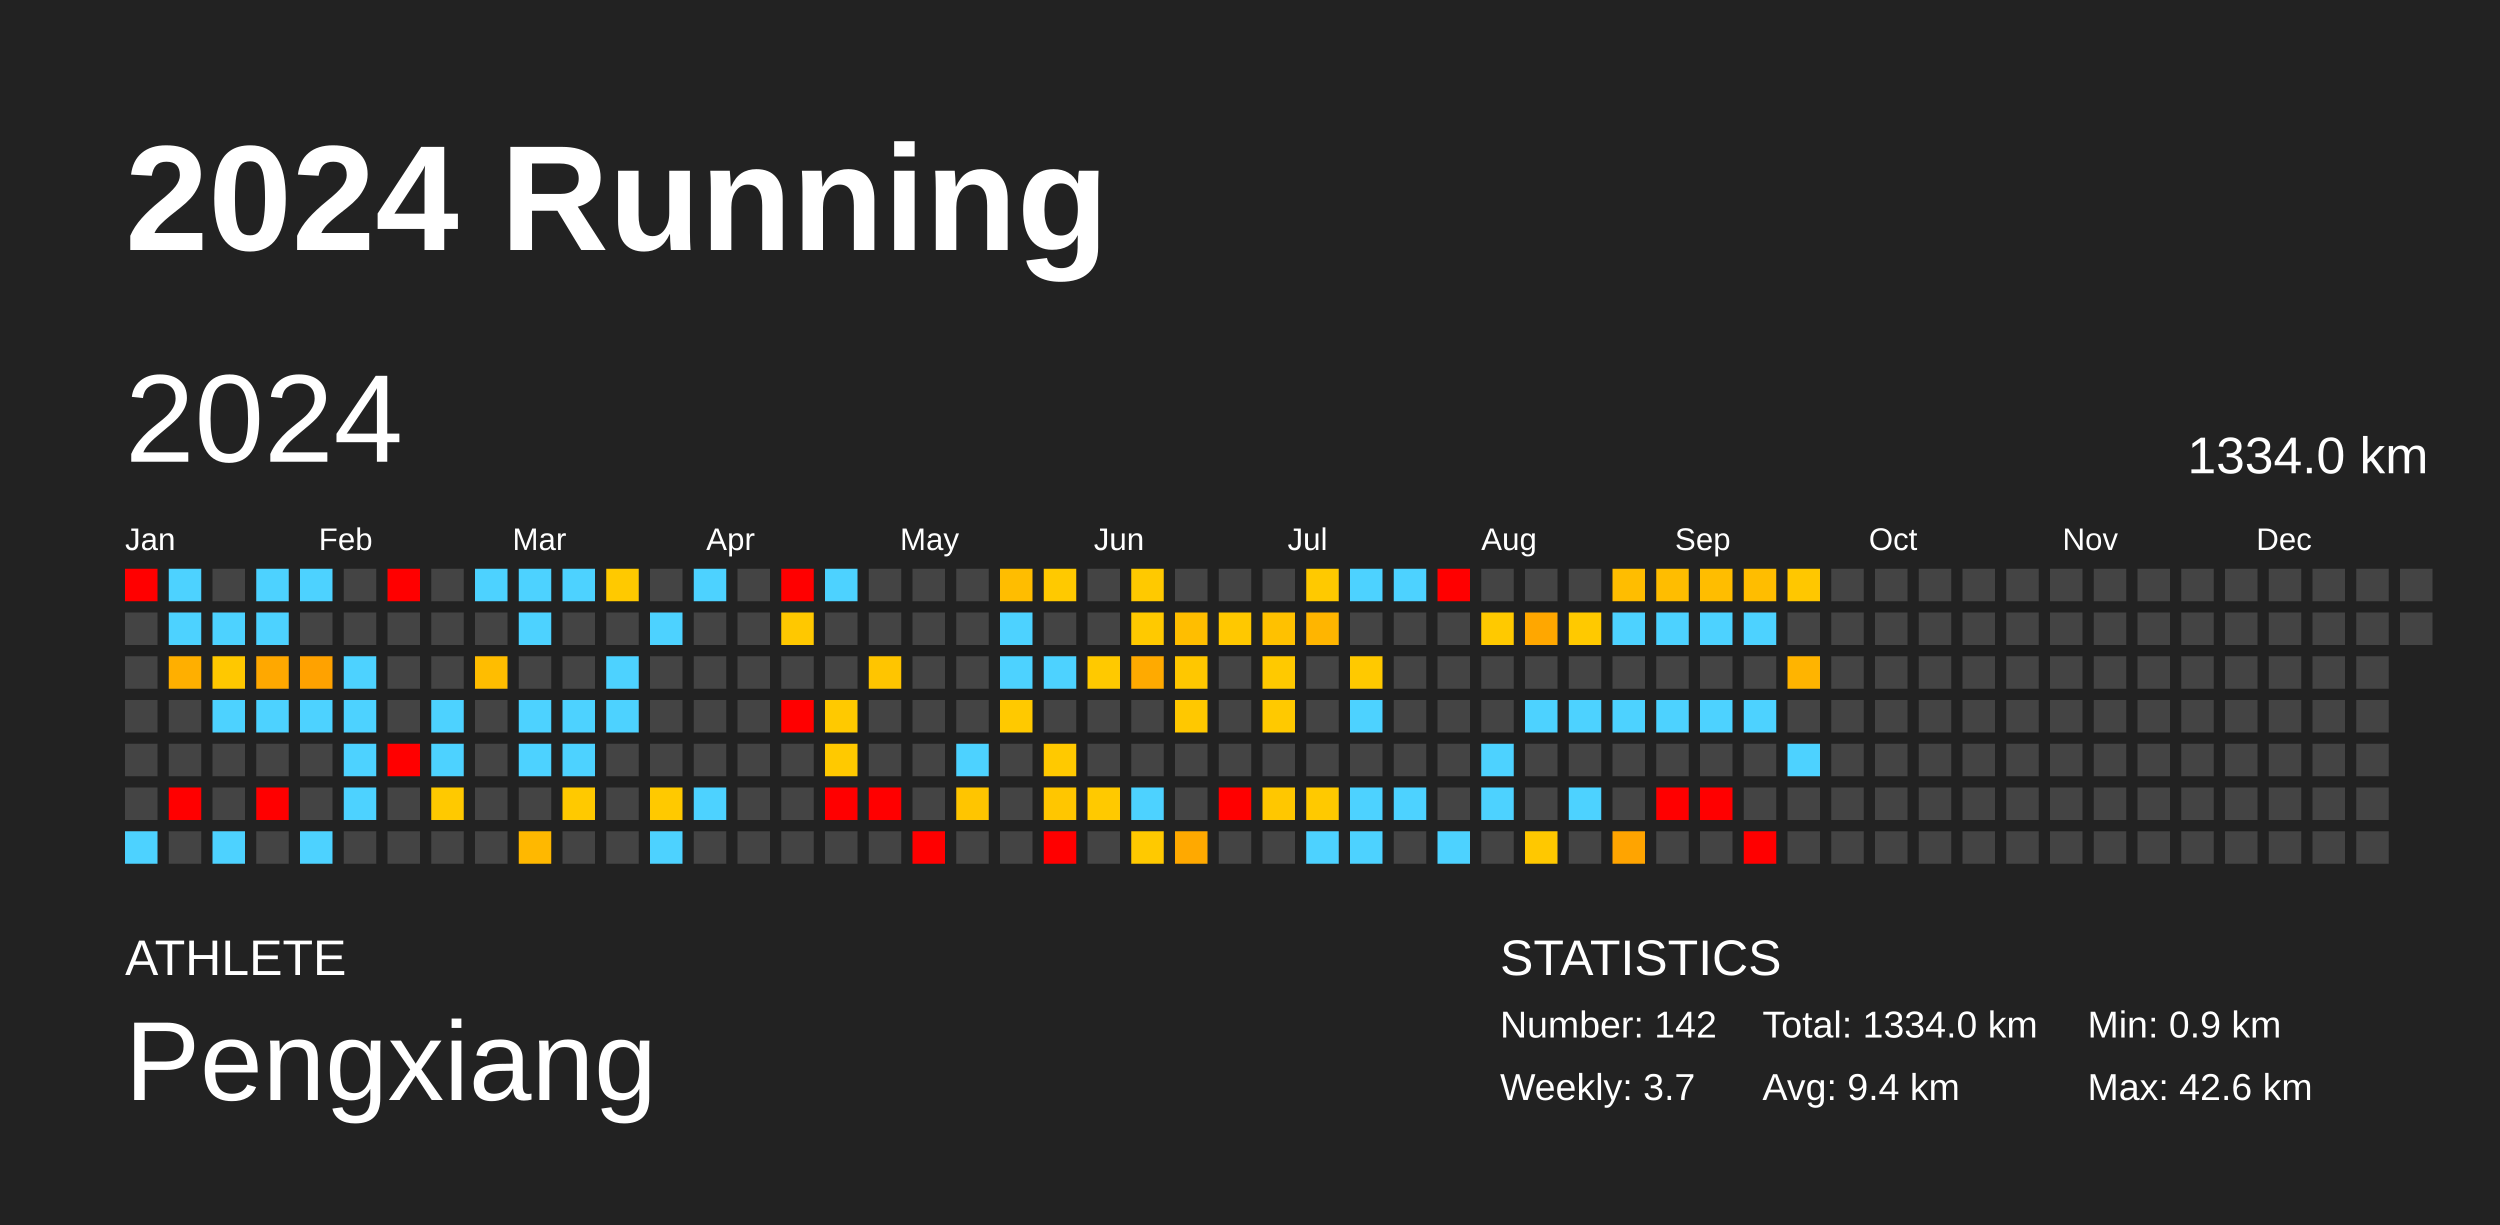
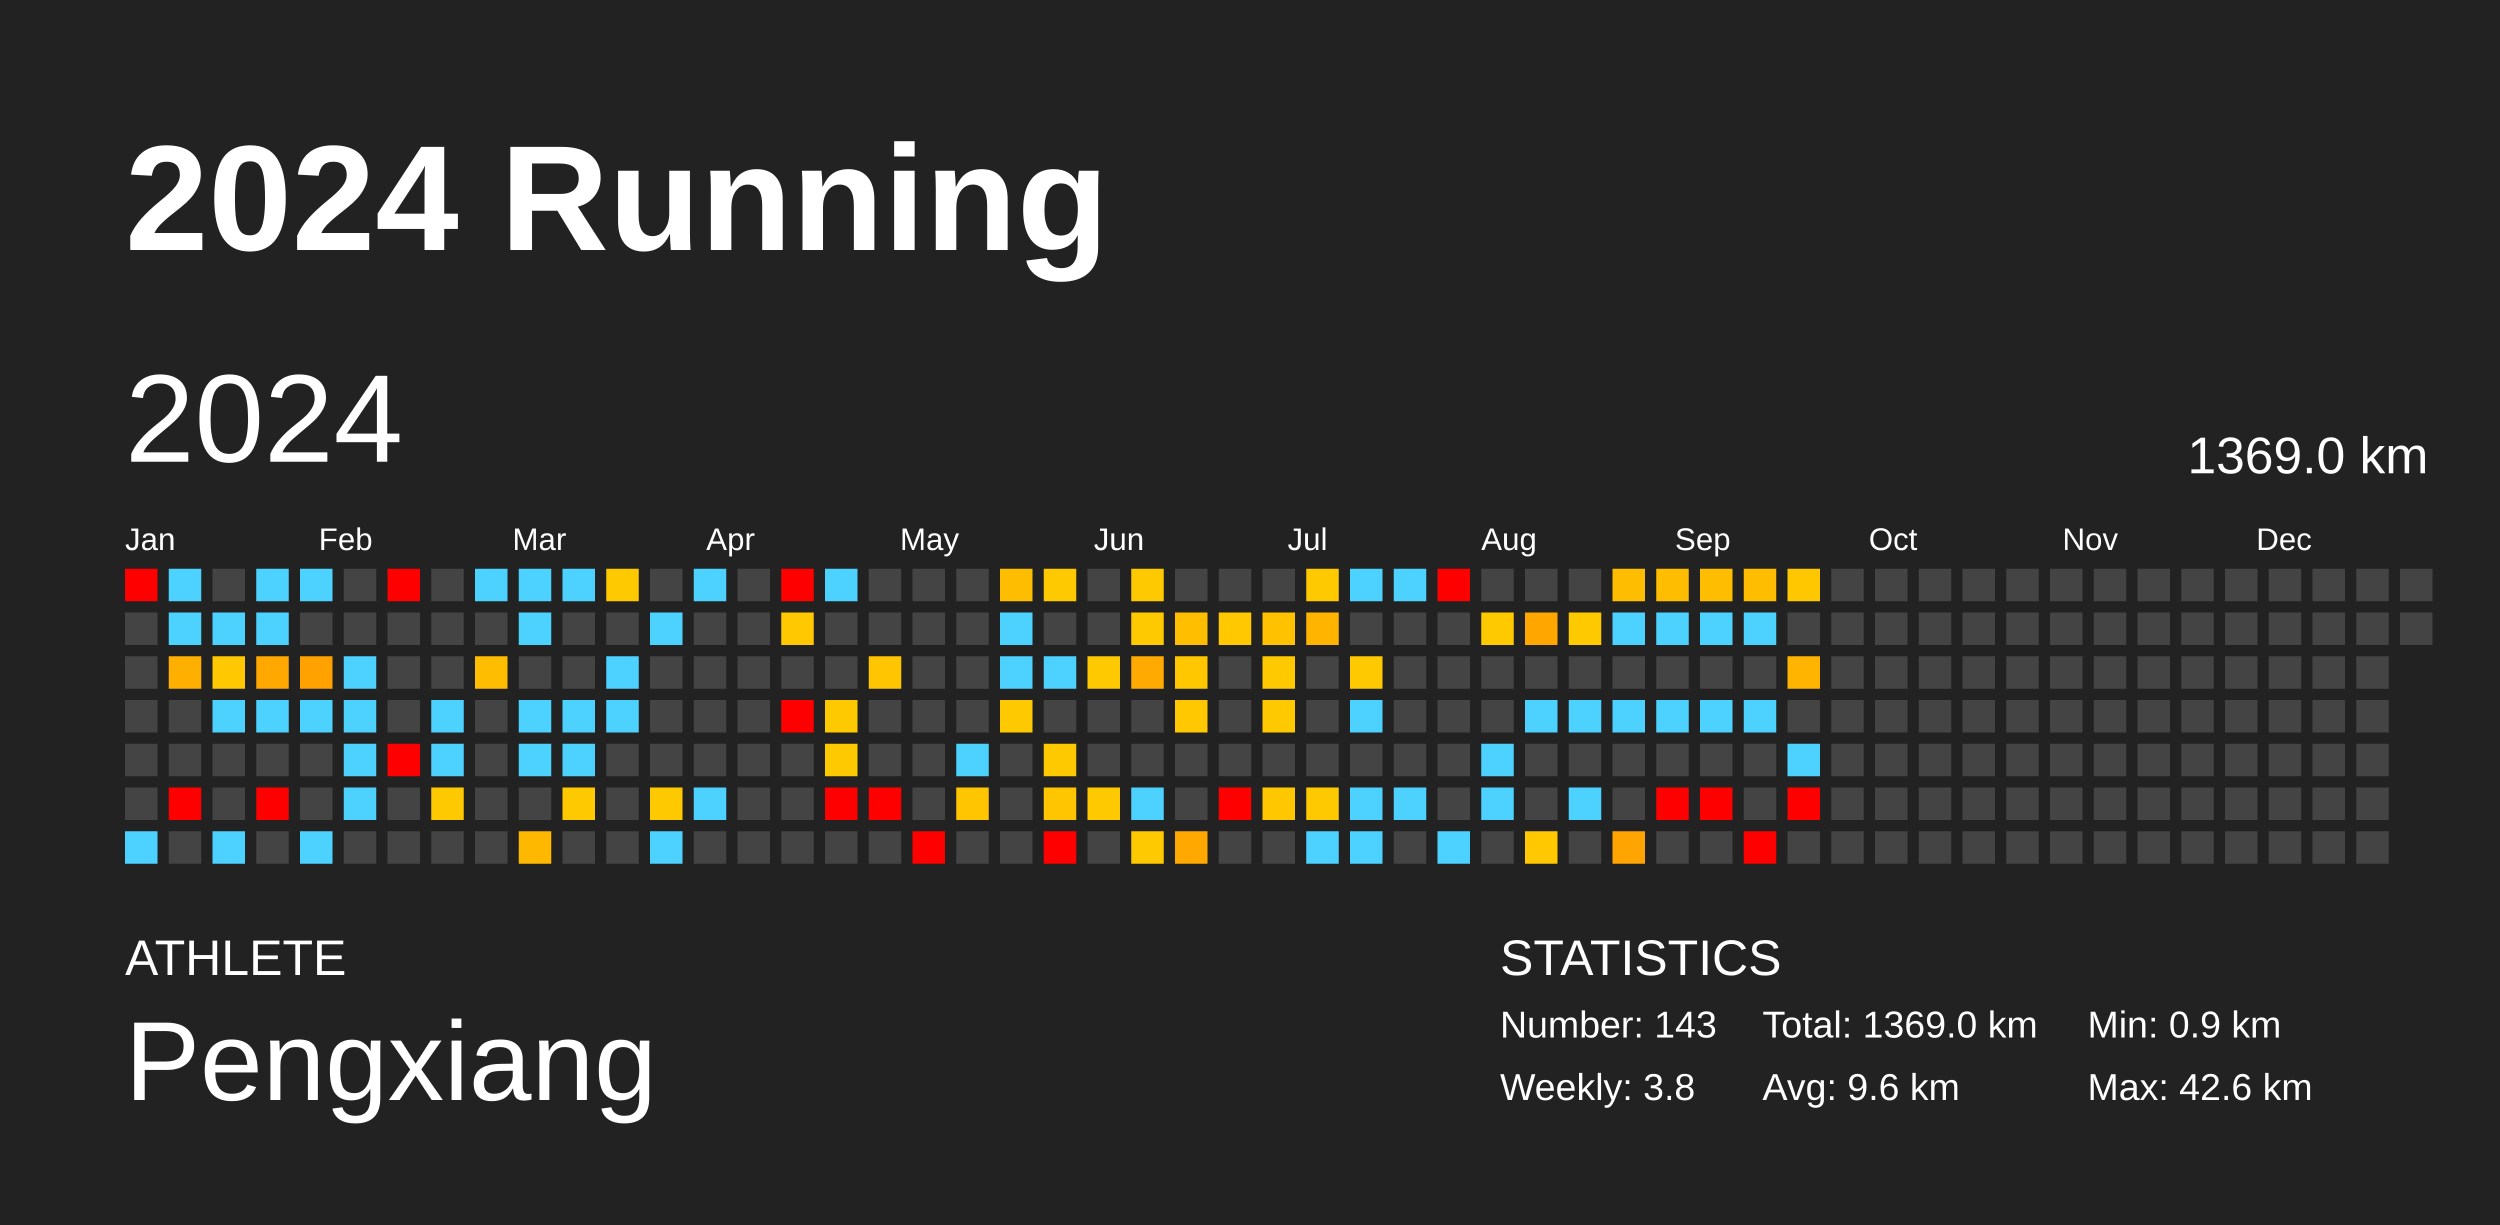
<svg xmlns="http://www.w3.org/2000/svg" baseProfile="full" height="98mm" version="1.1" viewBox="0,0,200,98" width="200mm">
  <defs />
  <rect fill="#222222" height="98" width="200" x="0" y="0" />
  <text fill="#FFFFFF" style="font-size:12px; font-family:Arial; font-weight:bold;" x="10" y="20">2024 Running</text>
  <text fill="#FFFFFF" style="font-size:4px; font-family:Arial" x="10" y="78">ATHLETE</text>
  <text fill="#FFFFFF" style="font-size:9px; font-family:Arial" x="10" y="88">Pengxiang</text>
  <text fill="#FFFFFF" style="font-size:4px; font-family:Arial" x="120" y="78">STATISTICS</text>
-   <text fill="#FFFFFF" style="font-size:3px; font-family:Arial" x="120" y="83">Number: 142</text>
-   <text fill="#FFFFFF" style="font-size:3px; font-family:Arial" x="120" y="88">Weekly: 3.7</text>
-   <text fill="#FFFFFF" style="font-size:3px; font-family:Arial" x="141" y="83">Total: 1334.0 km</text>
-   <text fill="#FFFFFF" style="font-size:3px; font-family:Arial" x="141" y="88">Avg: 9.4 km</text>
+   <text fill="#FFFFFF" style="font-size:3px; font-family:Arial" x="120" y="83">Number: 143</text>
+   <text fill="#FFFFFF" style="font-size:3px; font-family:Arial" x="120" y="88">Weekly: 3.8</text>
+   <text fill="#FFFFFF" style="font-size:3px; font-family:Arial" x="141" y="83">Total: 1369.0 km</text>
+   <text fill="#FFFFFF" style="font-size:3px; font-family:Arial" x="141" y="88">Avg: 9.6 km</text>
  <text fill="#FFFFFF" style="font-size:3px; font-family:Arial" x="167" y="83">Min: 0.9 km</text>
  <text fill="#FFFFFF" style="font-size:3px; font-family:Arial" x="167" y="88">Max: 42.6 km</text>
  <text dominant-baseline="hanging" fill="#FFFFFF" style="font-size:10.0px; font-family:Arial;" x="10" y="30">2024</text>
-   <text dominant-baseline="hanging" fill="#FFFFFF" style="font-size:4.125px; font-family:Arial;" x="175" y="35">1334.0 km</text>
+   <text dominant-baseline="hanging" fill="#FFFFFF" style="font-size:4.125px; font-family:Arial;" x="175" y="35">1369.0 km</text>
  <text fill="#FFFFFF" style="font-size:2.5px; font-family:Arial" x="10.0" y="44">Jan</text>
  <text fill="#FFFFFF" style="font-size:2.5px; font-family:Arial" x="25.5" y="44">Feb</text>
  <text fill="#FFFFFF" style="font-size:2.5px; font-family:Arial" x="41.0" y="44">Mar</text>
  <text fill="#FFFFFF" style="font-size:2.5px; font-family:Arial" x="56.5" y="44">Apr</text>
  <text fill="#FFFFFF" style="font-size:2.5px; font-family:Arial" x="72.0" y="44">May</text>
  <text fill="#FFFFFF" style="font-size:2.5px; font-family:Arial" x="87.5" y="44">Jun</text>
  <text fill="#FFFFFF" style="font-size:2.5px; font-family:Arial" x="103.0" y="44">Jul</text>
  <text fill="#FFFFFF" style="font-size:2.5px; font-family:Arial" x="118.5" y="44">Aug</text>
  <text fill="#FFFFFF" style="font-size:2.5px; font-family:Arial" x="134.0" y="44">Sep</text>
  <text fill="#FFFFFF" style="font-size:2.5px; font-family:Arial" x="149.5" y="44">Oct</text>
  <text fill="#FFFFFF" style="font-size:2.5px; font-family:Arial" x="165.0" y="44">Nov</text>
  <text fill="#FFFFFF" style="font-size:2.5px; font-family:Arial" x="180.5" y="44">Dec</text>
  <rect fill="red" height="2.6" width="2.6" x="10.0" y="45.5" />
  <rect fill="#444444" height="2.6" width="2.6" x="10.0" y="49.0" />
  <rect fill="#444444" height="2.6" width="2.6" x="10.0" y="52.5" />
  <rect fill="#444444" height="2.6" width="2.6" x="10.0" y="56.0" />
  <rect fill="#444444" height="2.6" width="2.6" x="10.0" y="59.5" />
  <rect fill="#444444" height="2.6" width="2.6" x="10.0" y="63.0" />
  <rect fill="#4dd2ff" height="2.6" width="2.6" x="10.0" y="66.5" />
  <rect fill="#4dd2ff" height="2.6" width="2.6" x="13.5" y="45.5" />
  <rect fill="#4dd2ff" height="2.6" width="2.6" x="13.5" y="49.0" />
  <rect fill="#ffaf00" height="2.6" width="2.6" x="13.5" y="52.5" />
  <rect fill="#444444" height="2.6" width="2.6" x="13.5" y="56.0" />
  <rect fill="#444444" height="2.6" width="2.6" x="13.5" y="59.5" />
  <rect fill="red" height="2.6" width="2.6" x="13.5" y="63.0" />
  <rect fill="#444444" height="2.6" width="2.6" x="13.5" y="66.5" />
  <rect fill="#444444" height="2.6" width="2.6" x="17.0" y="45.5" />
  <rect fill="#4dd2ff" height="2.6" width="2.6" x="17.0" y="49.0" />
  <rect fill="#ffc800" height="2.6" width="2.6" x="17.0" y="52.5" />
  <rect fill="#4dd2ff" height="2.6" width="2.6" x="17.0" y="56.0" />
  <rect fill="#444444" height="2.6" width="2.6" x="17.0" y="59.5" />
  <rect fill="#444444" height="2.6" width="2.6" x="17.0" y="63.0" />
  <rect fill="#4dd2ff" height="2.6" width="2.6" x="17.0" y="66.5" />
  <rect fill="#4dd2ff" height="2.6" width="2.6" x="20.5" y="45.5" />
  <rect fill="#4dd2ff" height="2.6" width="2.6" x="20.5" y="49.0" />
  <rect fill="#ffa800" height="2.6" width="2.6" x="20.5" y="52.5" />
  <rect fill="#4dd2ff" height="2.6" width="2.6" x="20.5" y="56.0" />
  <rect fill="#444444" height="2.6" width="2.6" x="20.5" y="59.5" />
  <rect fill="red" height="2.6" width="2.6" x="20.5" y="63.0" />
  <rect fill="#444444" height="2.6" width="2.6" x="20.5" y="66.5" />
  <rect fill="#4dd2ff" height="2.6" width="2.6" x="24.0" y="45.5" />
  <rect fill="#444444" height="2.6" width="2.6" x="24.0" y="49.0" />
  <rect fill="#ffa200" height="2.6" width="2.6" x="24.0" y="52.5" />
  <rect fill="#4dd2ff" height="2.6" width="2.6" x="24.0" y="56.0" />
  <rect fill="#444444" height="2.6" width="2.6" x="24.0" y="59.5" />
  <rect fill="#444444" height="2.6" width="2.6" x="24.0" y="63.0" />
  <rect fill="#4dd2ff" height="2.6" width="2.6" x="24.0" y="66.5" />
  <rect fill="#444444" height="2.6" width="2.6" x="27.5" y="45.5" />
  <rect fill="#444444" height="2.6" width="2.6" x="27.5" y="49.0" />
  <rect fill="#4dd2ff" height="2.6" width="2.6" x="27.5" y="52.5" />
  <rect fill="#4dd2ff" height="2.6" width="2.6" x="27.5" y="56.0" />
  <rect fill="#4dd2ff" height="2.6" width="2.6" x="27.5" y="59.5" />
  <rect fill="#4dd2ff" height="2.6" width="2.6" x="27.5" y="63.0" />
  <rect fill="#444444" height="2.6" width="2.6" x="27.5" y="66.5" />
  <rect fill="red" height="2.6" width="2.6" x="31.0" y="45.5" />
  <rect fill="#444444" height="2.6" width="2.6" x="31.0" y="49.0" />
  <rect fill="#444444" height="2.6" width="2.6" x="31.0" y="52.5" />
  <rect fill="#444444" height="2.6" width="2.6" x="31.0" y="56.0" />
  <rect fill="red" height="2.6" width="2.6" x="31.0" y="59.5" />
  <rect fill="#444444" height="2.6" width="2.6" x="31.0" y="63.0" />
  <rect fill="#444444" height="2.6" width="2.6" x="31.0" y="66.5" />
  <rect fill="#444444" height="2.6" width="2.6" x="34.5" y="45.5" />
  <rect fill="#444444" height="2.6" width="2.6" x="34.5" y="49.0" />
  <rect fill="#444444" height="2.6" width="2.6" x="34.5" y="52.5" />
  <rect fill="#4dd2ff" height="2.6" width="2.6" x="34.5" y="56.0" />
  <rect fill="#4dd2ff" height="2.6" width="2.6" x="34.5" y="59.5" />
  <rect fill="#ffc900" height="2.6" width="2.6" x="34.5" y="63.0" />
  <rect fill="#444444" height="2.6" width="2.6" x="34.5" y="66.5" />
  <rect fill="#4dd2ff" height="2.6" width="2.6" x="38.0" y="45.5" />
  <rect fill="#444444" height="2.6" width="2.6" x="38.0" y="49.0" />
  <rect fill="#ffbd00" height="2.6" width="2.6" x="38.0" y="52.5" />
  <rect fill="#444444" height="2.6" width="2.6" x="38.0" y="56.0" />
  <rect fill="#444444" height="2.6" width="2.6" x="38.0" y="59.5" />
  <rect fill="#444444" height="2.6" width="2.6" x="38.0" y="63.0" />
  <rect fill="#444444" height="2.6" width="2.6" x="38.0" y="66.5" />
  <rect fill="#4dd2ff" height="2.6" width="2.6" x="41.5" y="45.5" />
  <rect fill="#4dd2ff" height="2.6" width="2.6" x="41.5" y="49.0" />
  <rect fill="#444444" height="2.6" width="2.6" x="41.5" y="52.5" />
  <rect fill="#4dd2ff" height="2.6" width="2.6" x="41.5" y="56.0" />
  <rect fill="#4dd2ff" height="2.6" width="2.6" x="41.5" y="59.5" />
  <rect fill="#444444" height="2.6" width="2.6" x="41.5" y="63.0" />
  <rect fill="#ffb800" height="2.6" width="2.6" x="41.5" y="66.5" />
  <rect fill="#4dd2ff" height="2.6" width="2.6" x="45.0" y="45.5" />
  <rect fill="#444444" height="2.6" width="2.6" x="45.0" y="49.0" />
  <rect fill="#444444" height="2.6" width="2.6" x="45.0" y="52.5" />
  <rect fill="#4dd2ff" height="2.6" width="2.6" x="45.0" y="56.0" />
  <rect fill="#4dd2ff" height="2.6" width="2.6" x="45.0" y="59.5" />
  <rect fill="#ffc900" height="2.6" width="2.6" x="45.0" y="63.0" />
  <rect fill="#444444" height="2.6" width="2.6" x="45.0" y="66.5" />
  <rect fill="#ffc900" height="2.6" width="2.6" x="48.5" y="45.5" />
  <rect fill="#444444" height="2.6" width="2.6" x="48.5" y="49.0" />
  <rect fill="#4dd2ff" height="2.6" width="2.6" x="48.5" y="52.5" />
  <rect fill="#4dd2ff" height="2.6" width="2.6" x="48.5" y="56.0" />
  <rect fill="#444444" height="2.6" width="2.6" x="48.5" y="59.5" />
  <rect fill="#444444" height="2.6" width="2.6" x="48.5" y="63.0" />
  <rect fill="#444444" height="2.6" width="2.6" x="48.5" y="66.5" />
  <rect fill="#444444" height="2.6" width="2.6" x="52.0" y="45.5" />
  <rect fill="#4dd2ff" height="2.6" width="2.6" x="52.0" y="49.0" />
  <rect fill="#444444" height="2.6" width="2.6" x="52.0" y="52.5" />
  <rect fill="#444444" height="2.6" width="2.6" x="52.0" y="56.0" />
  <rect fill="#444444" height="2.6" width="2.6" x="52.0" y="59.5" />
  <rect fill="#ffc900" height="2.6" width="2.6" x="52.0" y="63.0" />
  <rect fill="#4dd2ff" height="2.6" width="2.6" x="52.0" y="66.5" />
  <rect fill="#4dd2ff" height="2.6" width="2.6" x="55.5" y="45.5" />
  <rect fill="#444444" height="2.6" width="2.6" x="55.5" y="49.0" />
  <rect fill="#444444" height="2.6" width="2.6" x="55.5" y="52.5" />
  <rect fill="#444444" height="2.6" width="2.6" x="55.5" y="56.0" />
  <rect fill="#444444" height="2.6" width="2.6" x="55.5" y="59.5" />
  <rect fill="#4dd2ff" height="2.6" width="2.6" x="55.5" y="63.0" />
  <rect fill="#444444" height="2.6" width="2.6" x="55.5" y="66.5" />
  <rect fill="#444444" height="2.6" width="2.6" x="59.0" y="45.5" />
  <rect fill="#444444" height="2.6" width="2.6" x="59.0" y="49.0" />
  <rect fill="#444444" height="2.6" width="2.6" x="59.0" y="52.5" />
  <rect fill="#444444" height="2.6" width="2.6" x="59.0" y="56.0" />
  <rect fill="#444444" height="2.6" width="2.6" x="59.0" y="59.5" />
  <rect fill="#444444" height="2.6" width="2.6" x="59.0" y="63.0" />
  <rect fill="#444444" height="2.6" width="2.6" x="59.0" y="66.5" />
  <rect fill="red" height="2.6" width="2.6" x="62.5" y="45.5" />
  <rect fill="#ffc800" height="2.6" width="2.6" x="62.5" y="49.0" />
  <rect fill="#444444" height="2.6" width="2.6" x="62.5" y="52.5" />
  <rect fill="red" height="2.6" width="2.6" x="62.5" y="56.0" />
  <rect fill="#444444" height="2.6" width="2.6" x="62.5" y="59.5" />
  <rect fill="#444444" height="2.6" width="2.6" x="62.5" y="63.0" />
  <rect fill="#444444" height="2.6" width="2.6" x="62.5" y="66.5" />
  <rect fill="#4dd2ff" height="2.6" width="2.6" x="66.0" y="45.5" />
  <rect fill="#444444" height="2.6" width="2.6" x="66.0" y="49.0" />
  <rect fill="#444444" height="2.6" width="2.6" x="66.0" y="52.5" />
  <rect fill="#ffc900" height="2.6" width="2.6" x="66.0" y="56.0" />
  <rect fill="#ffc900" height="2.6" width="2.6" x="66.0" y="59.5" />
  <rect fill="red" height="2.6" width="2.6" x="66.0" y="63.0" />
  <rect fill="#444444" height="2.6" width="2.6" x="66.0" y="66.5" />
  <rect fill="#444444" height="2.6" width="2.6" x="69.5" y="45.5" />
  <rect fill="#444444" height="2.6" width="2.6" x="69.5" y="49.0" />
  <rect fill="#ffc500" height="2.6" width="2.6" x="69.5" y="52.5" />
  <rect fill="#444444" height="2.6" width="2.6" x="69.5" y="56.0" />
  <rect fill="#444444" height="2.6" width="2.6" x="69.5" y="59.5" />
  <rect fill="red" height="2.6" width="2.6" x="69.5" y="63.0" />
  <rect fill="#444444" height="2.6" width="2.6" x="69.5" y="66.5" />
  <rect fill="#444444" height="2.6" width="2.6" x="73.0" y="45.5" />
  <rect fill="#444444" height="2.6" width="2.6" x="73.0" y="49.0" />
  <rect fill="#444444" height="2.6" width="2.6" x="73.0" y="52.5" />
  <rect fill="#444444" height="2.6" width="2.6" x="73.0" y="56.0" />
  <rect fill="#444444" height="2.6" width="2.6" x="73.0" y="59.5" />
  <rect fill="#444444" height="2.6" width="2.6" x="73.0" y="63.0" />
  <rect fill="red" height="2.6" width="2.6" x="73.0" y="66.5" />
  <rect fill="#444444" height="2.6" width="2.6" x="76.5" y="45.5" />
  <rect fill="#444444" height="2.6" width="2.6" x="76.5" y="49.0" />
  <rect fill="#444444" height="2.6" width="2.6" x="76.5" y="52.5" />
  <rect fill="#444444" height="2.6" width="2.6" x="76.5" y="56.0" />
  <rect fill="#4dd2ff" height="2.6" width="2.6" x="76.5" y="59.5" />
  <rect fill="#ffc500" height="2.6" width="2.6" x="76.5" y="63.0" />
  <rect fill="#444444" height="2.6" width="2.6" x="76.5" y="66.5" />
  <rect fill="#ffbd00" height="2.6" width="2.6" x="80.0" y="45.5" />
  <rect fill="#4dd2ff" height="2.6" width="2.6" x="80.0" y="49.0" />
  <rect fill="#4dd2ff" height="2.6" width="2.6" x="80.0" y="52.5" />
  <rect fill="#ffc900" height="2.6" width="2.6" x="80.0" y="56.0" />
  <rect fill="#444444" height="2.6" width="2.6" x="80.0" y="59.5" />
  <rect fill="#444444" height="2.6" width="2.6" x="80.0" y="63.0" />
  <rect fill="#444444" height="2.6" width="2.6" x="80.0" y="66.5" />
  <rect fill="#ffc900" height="2.6" width="2.6" x="83.5" y="45.5" />
  <rect fill="#444444" height="2.6" width="2.6" x="83.5" y="49.0" />
  <rect fill="#4dd2ff" height="2.6" width="2.6" x="83.5" y="52.5" />
  <rect fill="#444444" height="2.6" width="2.6" x="83.5" y="56.0" />
  <rect fill="#ffc900" height="2.6" width="2.6" x="83.5" y="59.5" />
  <rect fill="#ffc600" height="2.6" width="2.6" x="83.5" y="63.0" />
  <rect fill="red" height="2.6" width="2.6" x="83.5" y="66.5" />
  <rect fill="#444444" height="2.6" width="2.6" x="87.0" y="45.5" />
  <rect fill="#444444" height="2.6" width="2.6" x="87.0" y="49.0" />
  <rect fill="#ffc900" height="2.6" width="2.6" x="87.0" y="52.5" />
  <rect fill="#444444" height="2.6" width="2.6" x="87.0" y="56.0" />
  <rect fill="#444444" height="2.6" width="2.6" x="87.0" y="59.5" />
  <rect fill="#ffc900" height="2.6" width="2.6" x="87.0" y="63.0" />
  <rect fill="#444444" height="2.6" width="2.6" x="87.0" y="66.5" />
  <rect fill="#ffc900" height="2.6" width="2.6" x="90.5" y="45.5" />
  <rect fill="#ffc900" height="2.6" width="2.6" x="90.5" y="49.0" />
  <rect fill="#ffaa00" height="2.6" width="2.6" x="90.5" y="52.5" />
  <rect fill="#444444" height="2.6" width="2.6" x="90.5" y="56.0" />
  <rect fill="#444444" height="2.6" width="2.6" x="90.5" y="59.5" />
  <rect fill="#4dd2ff" height="2.6" width="2.6" x="90.5" y="63.0" />
  <rect fill="#ffc900" height="2.6" width="2.6" x="90.5" y="66.5" />
  <rect fill="#444444" height="2.6" width="2.6" x="94.0" y="45.5" />
  <rect fill="#ffbe00" height="2.6" width="2.6" x="94.0" y="49.0" />
  <rect fill="#ffc700" height="2.6" width="2.6" x="94.0" y="52.5" />
  <rect fill="#ffc800" height="2.6" width="2.6" x="94.0" y="56.0" />
  <rect fill="#444444" height="2.6" width="2.6" x="94.0" y="59.5" />
  <rect fill="#444444" height="2.6" width="2.6" x="94.0" y="63.0" />
  <rect fill="#ffa900" height="2.6" width="2.6" x="94.0" y="66.5" />
  <rect fill="#444444" height="2.6" width="2.6" x="97.5" y="45.5" />
  <rect fill="#ffc800" height="2.6" width="2.6" x="97.5" y="49.0" />
  <rect fill="#444444" height="2.6" width="2.6" x="97.5" y="52.5" />
  <rect fill="#444444" height="2.6" width="2.6" x="97.5" y="56.0" />
  <rect fill="#444444" height="2.6" width="2.6" x="97.5" y="59.5" />
  <rect fill="red" height="2.6" width="2.6" x="97.5" y="63.0" />
  <rect fill="#444444" height="2.6" width="2.6" x="97.5" y="66.5" />
  <rect fill="#444444" height="2.6" width="2.6" x="101.0" y="45.5" />
  <rect fill="#ffc100" height="2.6" width="2.6" x="101.0" y="49.0" />
  <rect fill="#ffc900" height="2.6" width="2.6" x="101.0" y="52.5" />
  <rect fill="#ffc900" height="2.6" width="2.6" x="101.0" y="56.0" />
  <rect fill="#444444" height="2.6" width="2.6" x="101.0" y="59.5" />
  <rect fill="#ffc700" height="2.6" width="2.6" x="101.0" y="63.0" />
  <rect fill="#444444" height="2.6" width="2.6" x="101.0" y="66.5" />
  <rect fill="#ffc900" height="2.6" width="2.6" x="104.5" y="45.5" />
  <rect fill="#ffb500" height="2.6" width="2.6" x="104.5" y="49.0" />
  <rect fill="#444444" height="2.6" width="2.6" x="104.5" y="52.5" />
  <rect fill="#444444" height="2.6" width="2.6" x="104.5" y="56.0" />
  <rect fill="#444444" height="2.6" width="2.6" x="104.5" y="59.5" />
  <rect fill="#ffc900" height="2.6" width="2.6" x="104.5" y="63.0" />
  <rect fill="#4dd2ff" height="2.6" width="2.6" x="104.5" y="66.5" />
  <rect fill="#4dd2ff" height="2.6" width="2.6" x="108.0" y="45.5" />
  <rect fill="#444444" height="2.6" width="2.6" x="108.0" y="49.0" />
  <rect fill="#ffc900" height="2.6" width="2.6" x="108.0" y="52.5" />
  <rect fill="#4dd2ff" height="2.6" width="2.6" x="108.0" y="56.0" />
  <rect fill="#444444" height="2.6" width="2.6" x="108.0" y="59.5" />
  <rect fill="#4dd2ff" height="2.6" width="2.6" x="108.0" y="63.0" />
  <rect fill="#4dd2ff" height="2.6" width="2.6" x="108.0" y="66.5" />
  <rect fill="#4dd2ff" height="2.6" width="2.6" x="111.5" y="45.5" />
  <rect fill="#444444" height="2.6" width="2.6" x="111.5" y="49.0" />
  <rect fill="#444444" height="2.6" width="2.6" x="111.5" y="52.5" />
  <rect fill="#444444" height="2.6" width="2.6" x="111.5" y="56.0" />
  <rect fill="#444444" height="2.6" width="2.6" x="111.5" y="59.5" />
  <rect fill="#4dd2ff" height="2.6" width="2.6" x="111.5" y="63.0" />
  <rect fill="#444444" height="2.6" width="2.6" x="111.5" y="66.5" />
  <rect fill="red" height="2.6" width="2.6" x="115.0" y="45.5" />
  <rect fill="#444444" height="2.6" width="2.6" x="115.0" y="49.0" />
  <rect fill="#444444" height="2.6" width="2.6" x="115.0" y="52.5" />
  <rect fill="#444444" height="2.6" width="2.6" x="115.0" y="56.0" />
  <rect fill="#444444" height="2.6" width="2.6" x="115.0" y="59.5" />
  <rect fill="#444444" height="2.6" width="2.6" x="115.0" y="63.0" />
  <rect fill="#4dd2ff" height="2.6" width="2.6" x="115.0" y="66.5" />
  <rect fill="#444444" height="2.6" width="2.6" x="118.5" y="45.5" />
  <rect fill="#ffc900" height="2.6" width="2.6" x="118.5" y="49.0" />
  <rect fill="#444444" height="2.6" width="2.6" x="118.5" y="52.5" />
  <rect fill="#444444" height="2.6" width="2.6" x="118.5" y="56.0" />
  <rect fill="#4dd2ff" height="2.6" width="2.6" x="118.5" y="59.5" />
  <rect fill="#4dd2ff" height="2.6" width="2.6" x="118.5" y="63.0" />
  <rect fill="#444444" height="2.6" width="2.6" x="118.5" y="66.5" />
  <rect fill="#444444" height="2.6" width="2.6" x="122.0" y="45.5" />
  <rect fill="#ffa700" height="2.6" width="2.6" x="122.0" y="49.0" />
  <rect fill="#444444" height="2.6" width="2.6" x="122.0" y="52.5" />
  <rect fill="#4dd2ff" height="2.6" width="2.6" x="122.0" y="56.0" />
  <rect fill="#444444" height="2.6" width="2.6" x="122.0" y="59.5" />
  <rect fill="#444444" height="2.6" width="2.6" x="122.0" y="63.0" />
  <rect fill="#ffc800" height="2.6" width="2.6" x="122.0" y="66.5" />
  <rect fill="#444444" height="2.6" width="2.6" x="125.5" y="45.5" />
  <rect fill="#ffc900" height="2.6" width="2.6" x="125.5" y="49.0" />
  <rect fill="#444444" height="2.6" width="2.6" x="125.5" y="52.5" />
  <rect fill="#4dd2ff" height="2.6" width="2.6" x="125.5" y="56.0" />
  <rect fill="#444444" height="2.6" width="2.6" x="125.5" y="59.5" />
  <rect fill="#4dd2ff" height="2.6" width="2.6" x="125.5" y="63.0" />
  <rect fill="#444444" height="2.6" width="2.6" x="125.5" y="66.5" />
  <rect fill="#ffbd00" height="2.6" width="2.6" x="129.0" y="45.5" />
  <rect fill="#4dd2ff" height="2.6" width="2.6" x="129.0" y="49.0" />
  <rect fill="#444444" height="2.6" width="2.6" x="129.0" y="52.5" />
  <rect fill="#4dd2ff" height="2.6" width="2.6" x="129.0" y="56.0" />
  <rect fill="#444444" height="2.6" width="2.6" x="129.0" y="59.5" />
  <rect fill="#444444" height="2.6" width="2.6" x="129.0" y="63.0" />
  <rect fill="#ffa400" height="2.6" width="2.6" x="129.0" y="66.5" />
  <rect fill="#ffbd00" height="2.6" width="2.6" x="132.5" y="45.5" />
  <rect fill="#4dd2ff" height="2.6" width="2.6" x="132.5" y="49.0" />
  <rect fill="#444444" height="2.6" width="2.6" x="132.5" y="52.5" />
  <rect fill="#4dd2ff" height="2.6" width="2.6" x="132.5" y="56.0" />
  <rect fill="#444444" height="2.6" width="2.6" x="132.5" y="59.5" />
  <rect fill="red" height="2.6" width="2.6" x="132.5" y="63.0" />
  <rect fill="#444444" height="2.6" width="2.6" x="132.5" y="66.5" />
  <rect fill="#ffbd00" height="2.6" width="2.6" x="136.0" y="45.5" />
  <rect fill="#4dd2ff" height="2.6" width="2.6" x="136.0" y="49.0" />
  <rect fill="#444444" height="2.6" width="2.6" x="136.0" y="52.5" />
  <rect fill="#4dd2ff" height="2.6" width="2.6" x="136.0" y="56.0" />
  <rect fill="#444444" height="2.6" width="2.6" x="136.0" y="59.5" />
  <rect fill="red" height="2.6" width="2.6" x="136.0" y="63.0" />
  <rect fill="#444444" height="2.6" width="2.6" x="136.0" y="66.5" />
  <rect fill="#ffbd00" height="2.6" width="2.6" x="139.5" y="45.5" />
  <rect fill="#4dd2ff" height="2.6" width="2.6" x="139.5" y="49.0" />
  <rect fill="#444444" height="2.6" width="2.6" x="139.5" y="52.5" />
  <rect fill="#4dd2ff" height="2.6" width="2.6" x="139.5" y="56.0" />
  <rect fill="#444444" height="2.6" width="2.6" x="139.5" y="59.5" />
  <rect fill="#444444" height="2.6" width="2.6" x="139.5" y="63.0" />
  <rect fill="red" height="2.6" width="2.6" x="139.5" y="66.5" />
  <rect fill="#ffc700" height="2.6" width="2.6" x="143.0" y="45.5" />
  <rect fill="#444444" height="2.6" width="2.6" x="143.0" y="49.0" />
  <rect fill="#ffb400" height="2.6" width="2.6" x="143.0" y="52.5" />
  <rect fill="#444444" height="2.6" width="2.6" x="143.0" y="56.0" />
  <rect fill="#4dd2ff" height="2.6" width="2.6" x="143.0" y="59.5" />
-   <rect fill="#444444" height="2.6" width="2.6" x="143.0" y="63.0" />
+   <rect fill="red" height="2.6" width="2.6" x="143.0" y="63.0" />
  <rect fill="#444444" height="2.6" width="2.6" x="143.0" y="66.5" />
  <rect fill="#444444" height="2.6" width="2.6" x="146.5" y="45.5" />
  <rect fill="#444444" height="2.6" width="2.6" x="146.5" y="49.0" />
  <rect fill="#444444" height="2.6" width="2.6" x="146.5" y="52.5" />
  <rect fill="#444444" height="2.6" width="2.6" x="146.5" y="56.0" />
  <rect fill="#444444" height="2.6" width="2.6" x="146.5" y="59.5" />
  <rect fill="#444444" height="2.6" width="2.6" x="146.5" y="63.0" />
  <rect fill="#444444" height="2.6" width="2.6" x="146.5" y="66.5" />
  <rect fill="#444444" height="2.6" width="2.6" x="150.0" y="45.5" />
  <rect fill="#444444" height="2.6" width="2.6" x="150.0" y="49.0" />
  <rect fill="#444444" height="2.6" width="2.6" x="150.0" y="52.5" />
  <rect fill="#444444" height="2.6" width="2.6" x="150.0" y="56.0" />
  <rect fill="#444444" height="2.6" width="2.6" x="150.0" y="59.5" />
  <rect fill="#444444" height="2.6" width="2.6" x="150.0" y="63.0" />
  <rect fill="#444444" height="2.6" width="2.6" x="150.0" y="66.5" />
  <rect fill="#444444" height="2.6" width="2.6" x="153.5" y="45.5" />
  <rect fill="#444444" height="2.6" width="2.6" x="153.5" y="49.0" />
  <rect fill="#444444" height="2.6" width="2.6" x="153.5" y="52.5" />
  <rect fill="#444444" height="2.6" width="2.6" x="153.5" y="56.0" />
  <rect fill="#444444" height="2.6" width="2.6" x="153.5" y="59.5" />
  <rect fill="#444444" height="2.6" width="2.6" x="153.5" y="63.0" />
  <rect fill="#444444" height="2.6" width="2.6" x="153.5" y="66.5" />
  <rect fill="#444444" height="2.6" width="2.6" x="157.0" y="45.5" />
  <rect fill="#444444" height="2.6" width="2.6" x="157.0" y="49.0" />
  <rect fill="#444444" height="2.6" width="2.6" x="157.0" y="52.5" />
  <rect fill="#444444" height="2.6" width="2.6" x="157.0" y="56.0" />
  <rect fill="#444444" height="2.6" width="2.6" x="157.0" y="59.5" />
  <rect fill="#444444" height="2.6" width="2.6" x="157.0" y="63.0" />
  <rect fill="#444444" height="2.6" width="2.6" x="157.0" y="66.5" />
  <rect fill="#444444" height="2.6" width="2.6" x="160.5" y="45.5" />
  <rect fill="#444444" height="2.6" width="2.6" x="160.5" y="49.0" />
  <rect fill="#444444" height="2.6" width="2.6" x="160.5" y="52.5" />
  <rect fill="#444444" height="2.6" width="2.6" x="160.5" y="56.0" />
  <rect fill="#444444" height="2.6" width="2.6" x="160.5" y="59.5" />
  <rect fill="#444444" height="2.6" width="2.6" x="160.5" y="63.0" />
  <rect fill="#444444" height="2.6" width="2.6" x="160.5" y="66.5" />
  <rect fill="#444444" height="2.6" width="2.6" x="164.0" y="45.5" />
  <rect fill="#444444" height="2.6" width="2.6" x="164.0" y="49.0" />
  <rect fill="#444444" height="2.6" width="2.6" x="164.0" y="52.5" />
  <rect fill="#444444" height="2.6" width="2.6" x="164.0" y="56.0" />
  <rect fill="#444444" height="2.6" width="2.6" x="164.0" y="59.5" />
  <rect fill="#444444" height="2.6" width="2.6" x="164.0" y="63.0" />
  <rect fill="#444444" height="2.6" width="2.6" x="164.0" y="66.5" />
  <rect fill="#444444" height="2.6" width="2.6" x="167.5" y="45.5" />
  <rect fill="#444444" height="2.6" width="2.6" x="167.5" y="49.0" />
  <rect fill="#444444" height="2.6" width="2.6" x="167.5" y="52.5" />
  <rect fill="#444444" height="2.6" width="2.6" x="167.5" y="56.0" />
  <rect fill="#444444" height="2.6" width="2.6" x="167.5" y="59.5" />
  <rect fill="#444444" height="2.6" width="2.6" x="167.5" y="63.0" />
  <rect fill="#444444" height="2.6" width="2.6" x="167.5" y="66.5" />
  <rect fill="#444444" height="2.6" width="2.6" x="171.0" y="45.5" />
  <rect fill="#444444" height="2.6" width="2.6" x="171.0" y="49.0" />
  <rect fill="#444444" height="2.6" width="2.6" x="171.0" y="52.5" />
  <rect fill="#444444" height="2.6" width="2.6" x="171.0" y="56.0" />
  <rect fill="#444444" height="2.6" width="2.6" x="171.0" y="59.5" />
  <rect fill="#444444" height="2.6" width="2.6" x="171.0" y="63.0" />
  <rect fill="#444444" height="2.6" width="2.6" x="171.0" y="66.5" />
  <rect fill="#444444" height="2.6" width="2.6" x="174.5" y="45.5" />
  <rect fill="#444444" height="2.6" width="2.6" x="174.5" y="49.0" />
  <rect fill="#444444" height="2.6" width="2.6" x="174.5" y="52.5" />
  <rect fill="#444444" height="2.6" width="2.6" x="174.5" y="56.0" />
  <rect fill="#444444" height="2.6" width="2.6" x="174.5" y="59.5" />
  <rect fill="#444444" height="2.6" width="2.6" x="174.5" y="63.0" />
  <rect fill="#444444" height="2.6" width="2.6" x="174.5" y="66.5" />
  <rect fill="#444444" height="2.6" width="2.6" x="178.0" y="45.5" />
  <rect fill="#444444" height="2.6" width="2.6" x="178.0" y="49.0" />
  <rect fill="#444444" height="2.6" width="2.6" x="178.0" y="52.5" />
  <rect fill="#444444" height="2.6" width="2.6" x="178.0" y="56.0" />
  <rect fill="#444444" height="2.6" width="2.6" x="178.0" y="59.5" />
  <rect fill="#444444" height="2.6" width="2.6" x="178.0" y="63.0" />
  <rect fill="#444444" height="2.6" width="2.6" x="178.0" y="66.5" />
  <rect fill="#444444" height="2.6" width="2.6" x="181.5" y="45.5" />
  <rect fill="#444444" height="2.6" width="2.6" x="181.5" y="49.0" />
  <rect fill="#444444" height="2.6" width="2.6" x="181.5" y="52.5" />
  <rect fill="#444444" height="2.6" width="2.6" x="181.5" y="56.0" />
  <rect fill="#444444" height="2.6" width="2.6" x="181.5" y="59.5" />
  <rect fill="#444444" height="2.6" width="2.6" x="181.5" y="63.0" />
  <rect fill="#444444" height="2.6" width="2.6" x="181.5" y="66.5" />
  <rect fill="#444444" height="2.6" width="2.6" x="185.0" y="45.5" />
  <rect fill="#444444" height="2.6" width="2.6" x="185.0" y="49.0" />
  <rect fill="#444444" height="2.6" width="2.6" x="185.0" y="52.5" />
  <rect fill="#444444" height="2.6" width="2.6" x="185.0" y="56.0" />
  <rect fill="#444444" height="2.6" width="2.6" x="185.0" y="59.5" />
  <rect fill="#444444" height="2.6" width="2.6" x="185.0" y="63.0" />
  <rect fill="#444444" height="2.6" width="2.6" x="185.0" y="66.5" />
  <rect fill="#444444" height="2.6" width="2.6" x="188.5" y="45.5" />
  <rect fill="#444444" height="2.6" width="2.6" x="188.5" y="49.0" />
  <rect fill="#444444" height="2.6" width="2.6" x="188.5" y="52.5" />
  <rect fill="#444444" height="2.6" width="2.6" x="188.5" y="56.0" />
  <rect fill="#444444" height="2.6" width="2.6" x="188.5" y="59.5" />
  <rect fill="#444444" height="2.6" width="2.6" x="188.5" y="63.0" />
  <rect fill="#444444" height="2.6" width="2.6" x="188.5" y="66.5" />
  <rect fill="#444444" height="2.6" width="2.6" x="192.0" y="45.5" />
  <rect fill="#444444" height="2.6" width="2.6" x="192.0" y="49.0" />
</svg>
